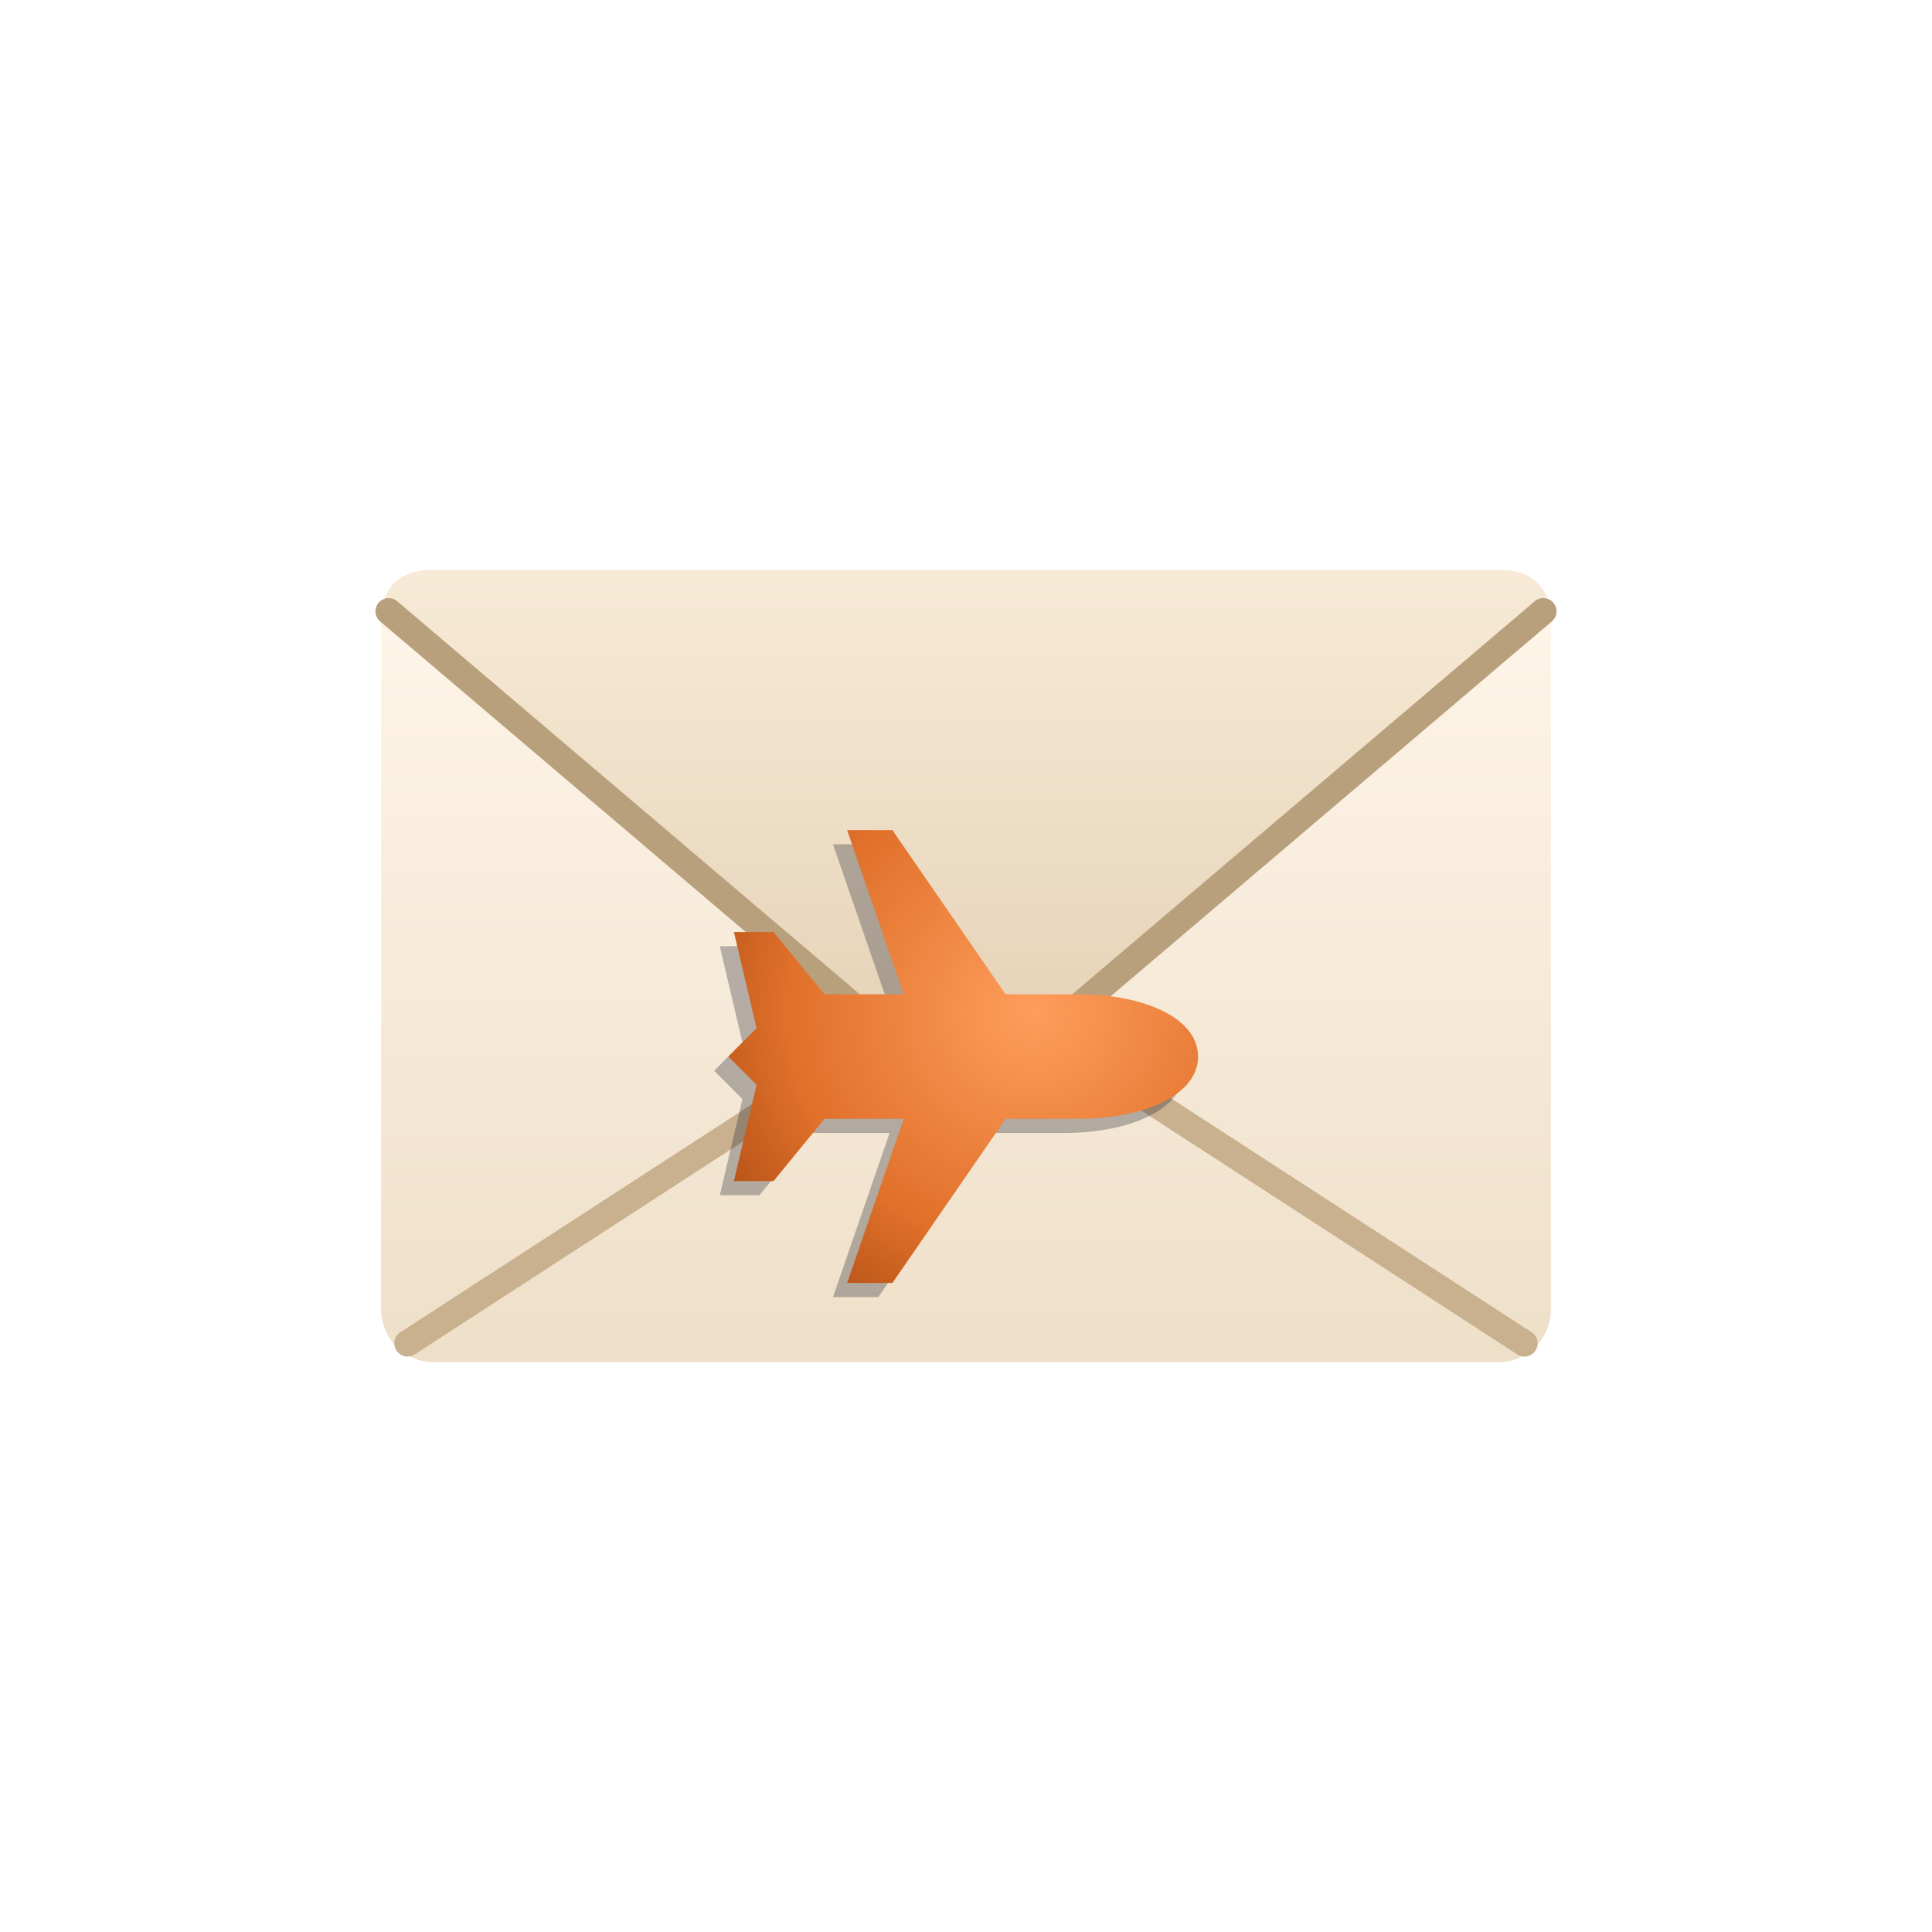
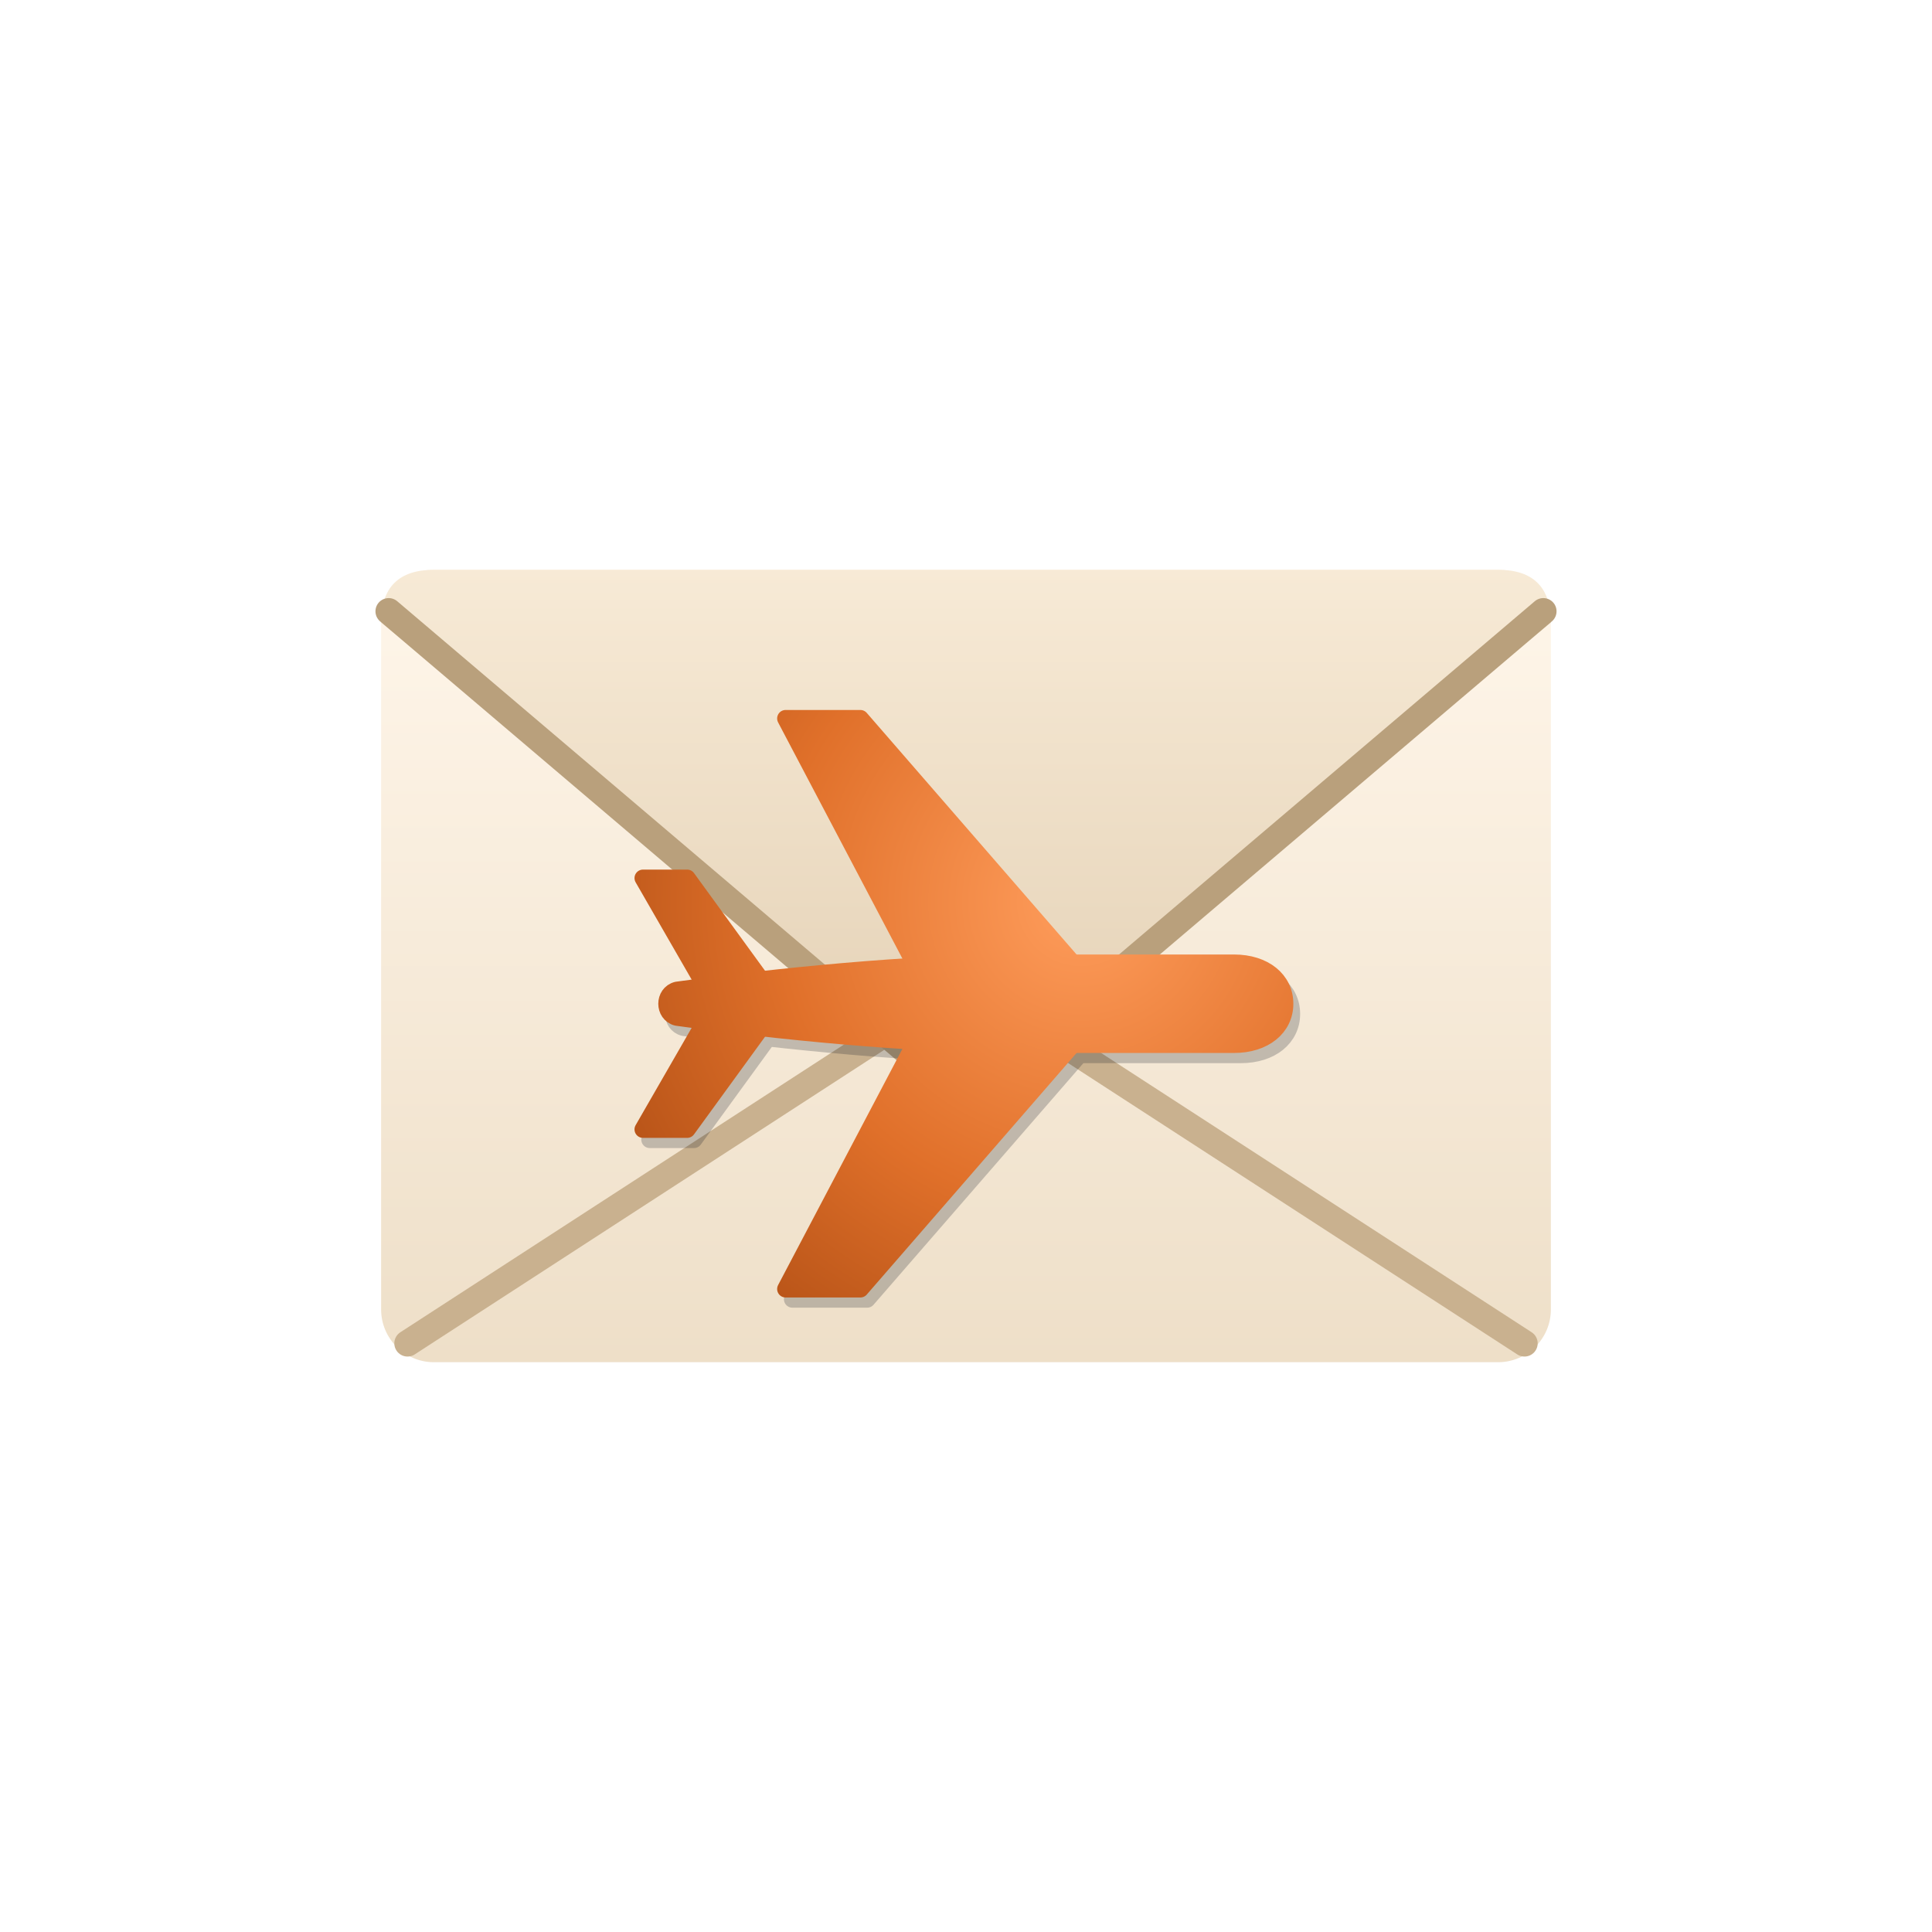
<svg xmlns="http://www.w3.org/2000/svg" viewBox="0 0 1024 1024" width="1024" height="1024">
  <defs>
    <linearGradient id="paper" x1="0" y1="0" x2="0" y2="1">
      <stop offset="0%" stop-color="#FFF6EA" />
      <stop offset="100%" stop-color="#EEDFC8" />
    </linearGradient>
    <linearGradient id="flap" x1="0" y1="0" x2="0" y2="1">
      <stop offset="0%" stop-color="#F7EAD6" />
      <stop offset="100%" stop-color="#E3D0B4" />
    </linearGradient>
-     <radialGradient id="wax" cx="0.4" cy="0.35" r="0.75">
+     <radialGradient id="wax" gradientUnits="userSpaceOnUse" cx="60" cy="-60" r="300">
      <stop offset="0%" stop-color="#FF9D5C" />
-       <stop offset="70%" stop-color="#E0702A" />
+       <stop offset="60%" stop-color="#E0702A" />
      <stop offset="100%" stop-color="#B85418" />
    </radialGradient>
  </defs>
  <rect x="202" y="302" width="620" height="420" rx="28" fill="url(#paper)" />
  <path d="M216 712 L512 520 L808 712" fill="none" stroke="#C9B18F" stroke-width="14" stroke-linejoin="round" stroke-linecap="round" />
  <path d="M202 330 Q202 302 230 302 L794 302 Q822 302 822 330 L512 584 Z" fill="url(#flap)" />
  <path d="M206 324 L512 584 L818 324" fill="none" stroke="#B9A07C" stroke-width="14" stroke-linejoin="round" stroke-linecap="round" />
-   <g transform="translate(512 560) rotate(90) scale(1.5)">
-     <path d="M0 -82 C14 -82 22 -62 22 -40 L22 -14 L80 26 L80 42 L22 22 L22 50 L44 68 L44 82 L10 74 L0 84 L-10 74 L-44 82 L-44 68 L-22 50 L-22 22 L-80 42 L-80 26 L-22 -14 L-22 -40 C-22 -62 -14 -82 0 -82 Z" fill="#0B1020" opacity="0.28" transform="translate(5 5)" />
-     <path d="M0 -82 C14 -82 22 -62 22 -40 L22 -14 L80 26 L80 42 L22 22 L22 50 L44 68 L44 82 L10 74 L0 84 L-10 74 L-44 82 L-44 68 L-22 50 L-22 22 L-80 42 L-80 26 L-22 -14 L-22 -40 C-22 -62 -14 -82 0 -82 Z" fill="url(#wax)" />
+   <g transform="translate(519 532) scale(0.9) translate(4 6)" fill="#0B1020" opacity="0.22" stroke="#0B1020" stroke-width="10" stroke-linejoin="round">
+     <path d="M180 0 C180 -14 168 -24 150 -24 L20 -24 C-40 -24 -120 -16 -178 -8 C-186 -6 -186 6 -178 8 C-120 16 -40 24 20 24 L150 24 C168 24 180 14 180 0 Z" />
+     <path d="M62 -16 L-70 -168 L-114 -168 L-34 -16 Z" />
+     <path d="M62 16 L-70 168 L-114 168 L-34 16 Z" />
+     <path d="M-124 -8 L-172 -74 L-198 -74 L-160 -8 Z" />
+     <path d="M-124 8 L-172 74 L-198 74 L-160 8 Z" />
+   </g>
+   <g transform="translate(519 532) scale(0.9)" fill="url(#wax)" stroke="url(#wax)" stroke-width="10" stroke-linejoin="round">
+     <path d="M180 0 C180 -14 168 -24 150 -24 L20 -24 C-40 -24 -120 -16 -178 -8 C-186 -6 -186 6 -178 8 C-120 16 -40 24 20 24 L150 24 C168 24 180 14 180 0 Z" />
+     <path d="M62 -16 L-70 -168 L-114 -168 L-34 -16 Z" />
+     <path d="M62 16 L-70 168 L-114 168 L-34 16 Z" />
+     <path d="M-124 -8 L-172 -74 L-198 -74 L-160 -8 Z" />
+     <path d="M-124 8 L-172 74 L-198 74 L-160 8 Z" />
  </g>
</svg>
